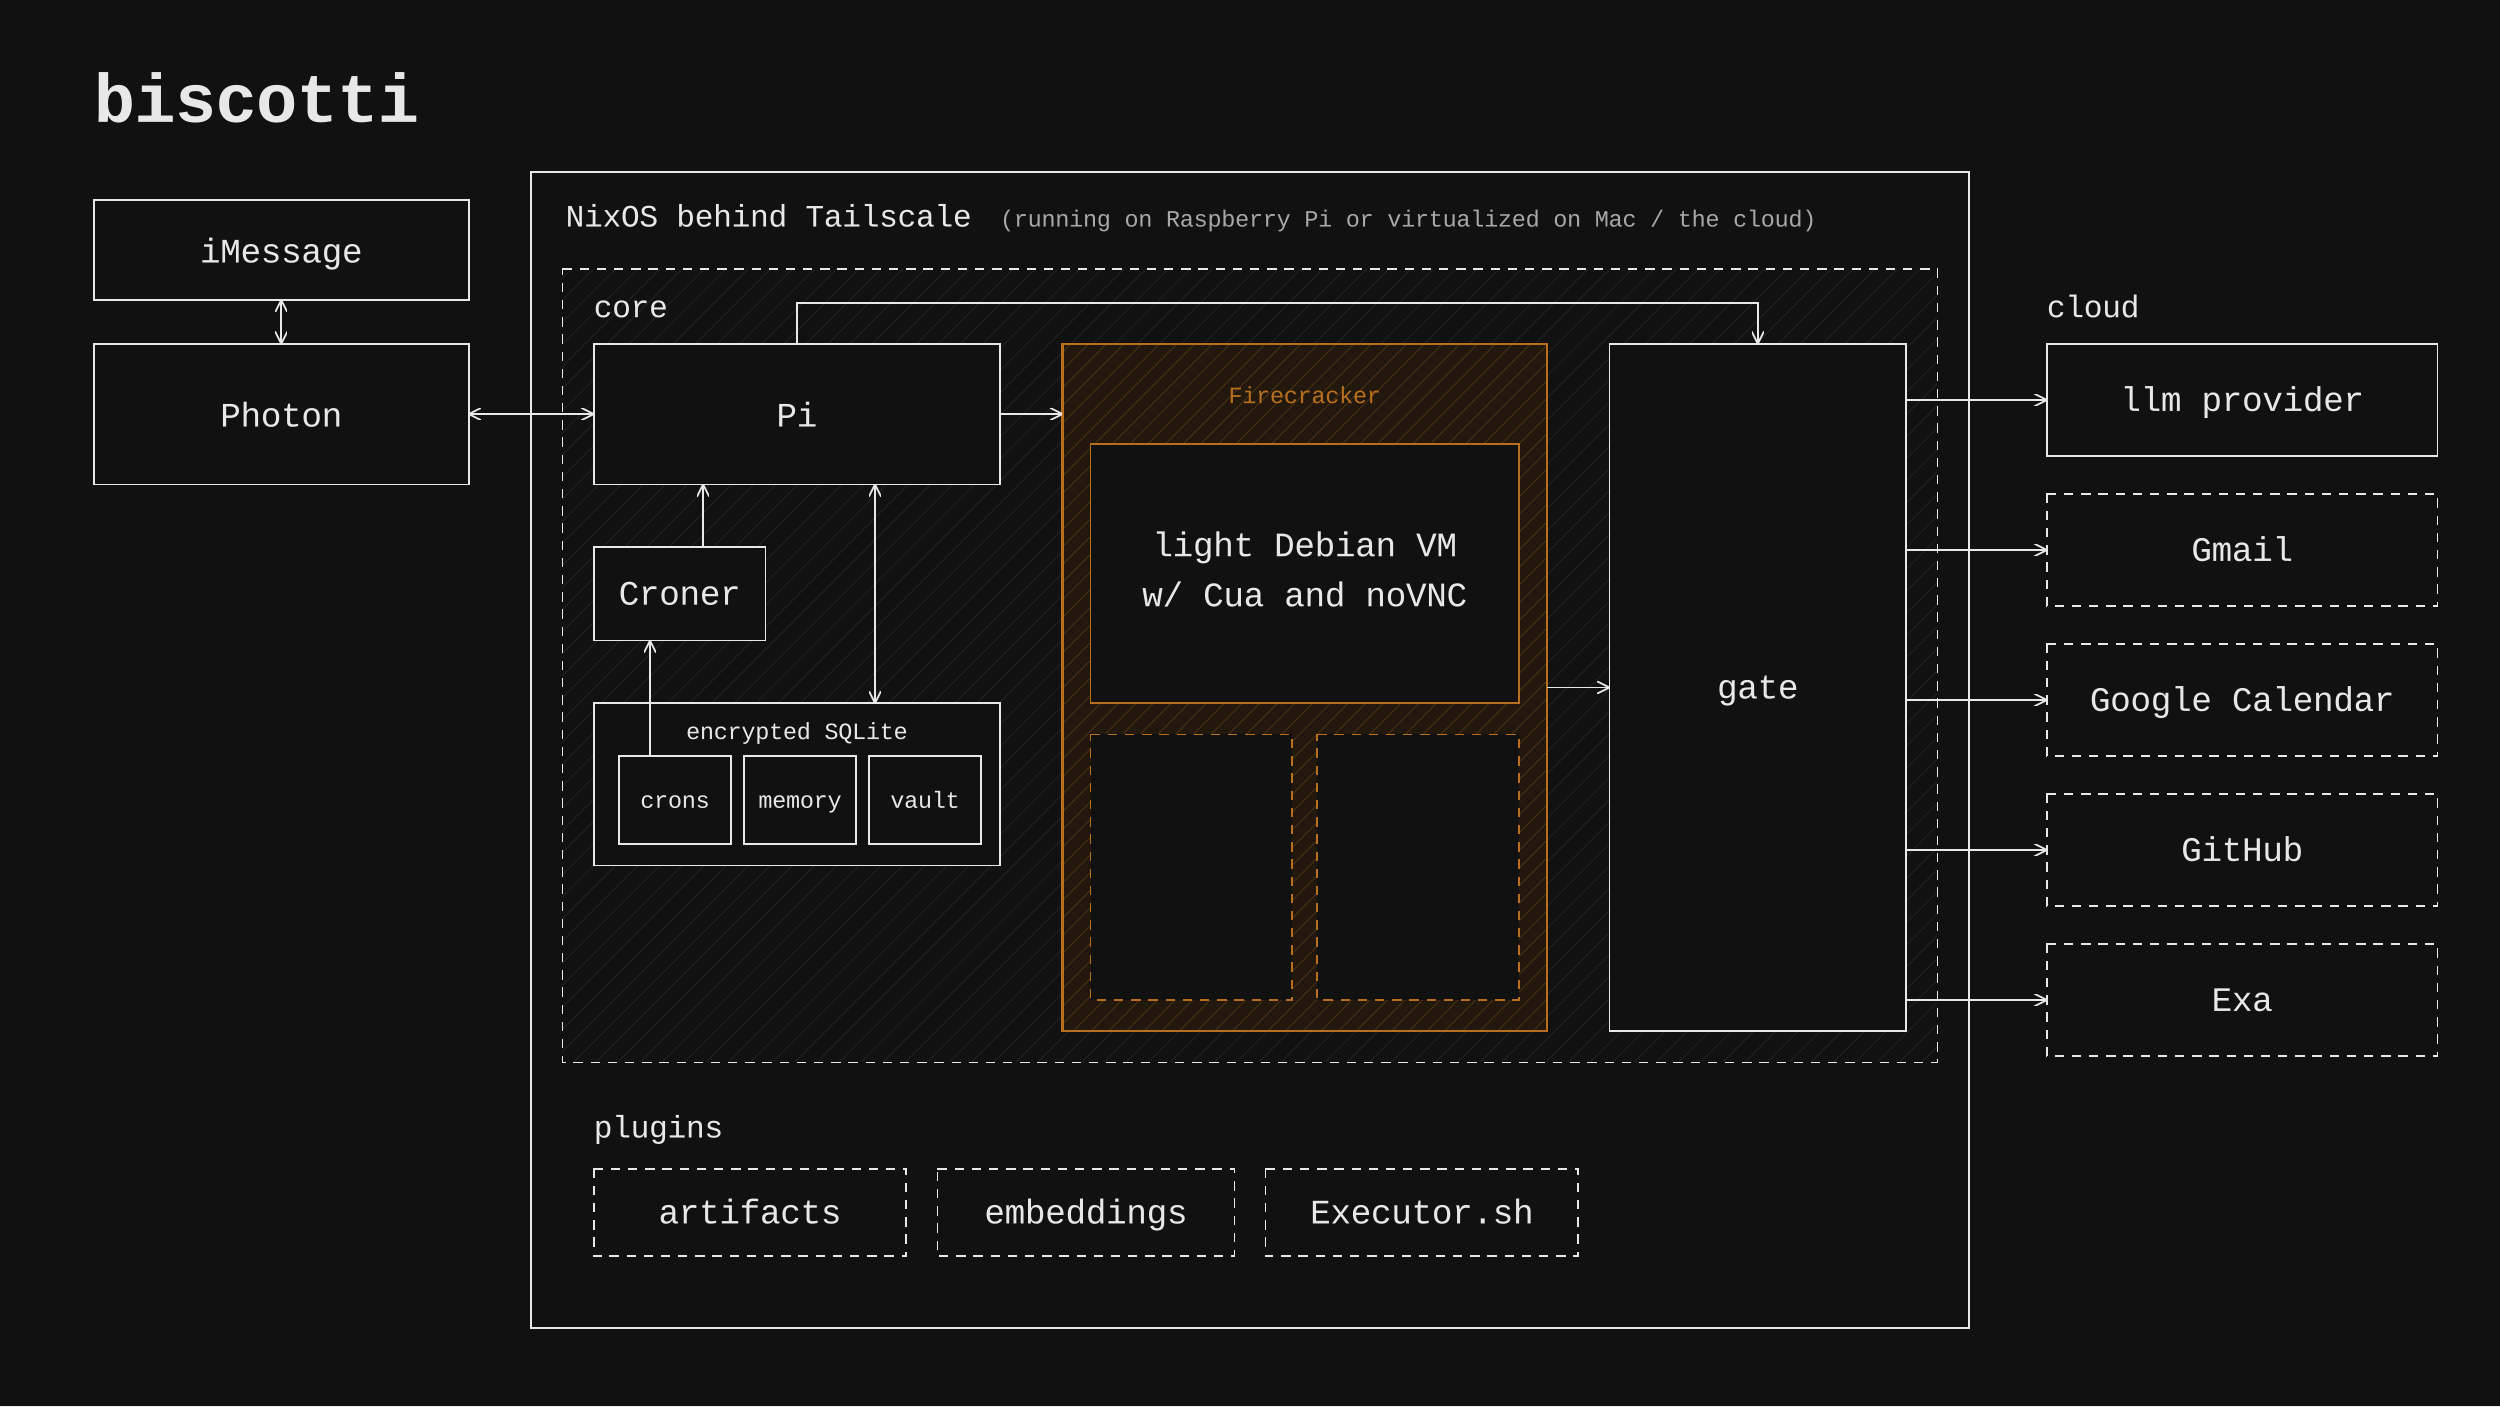
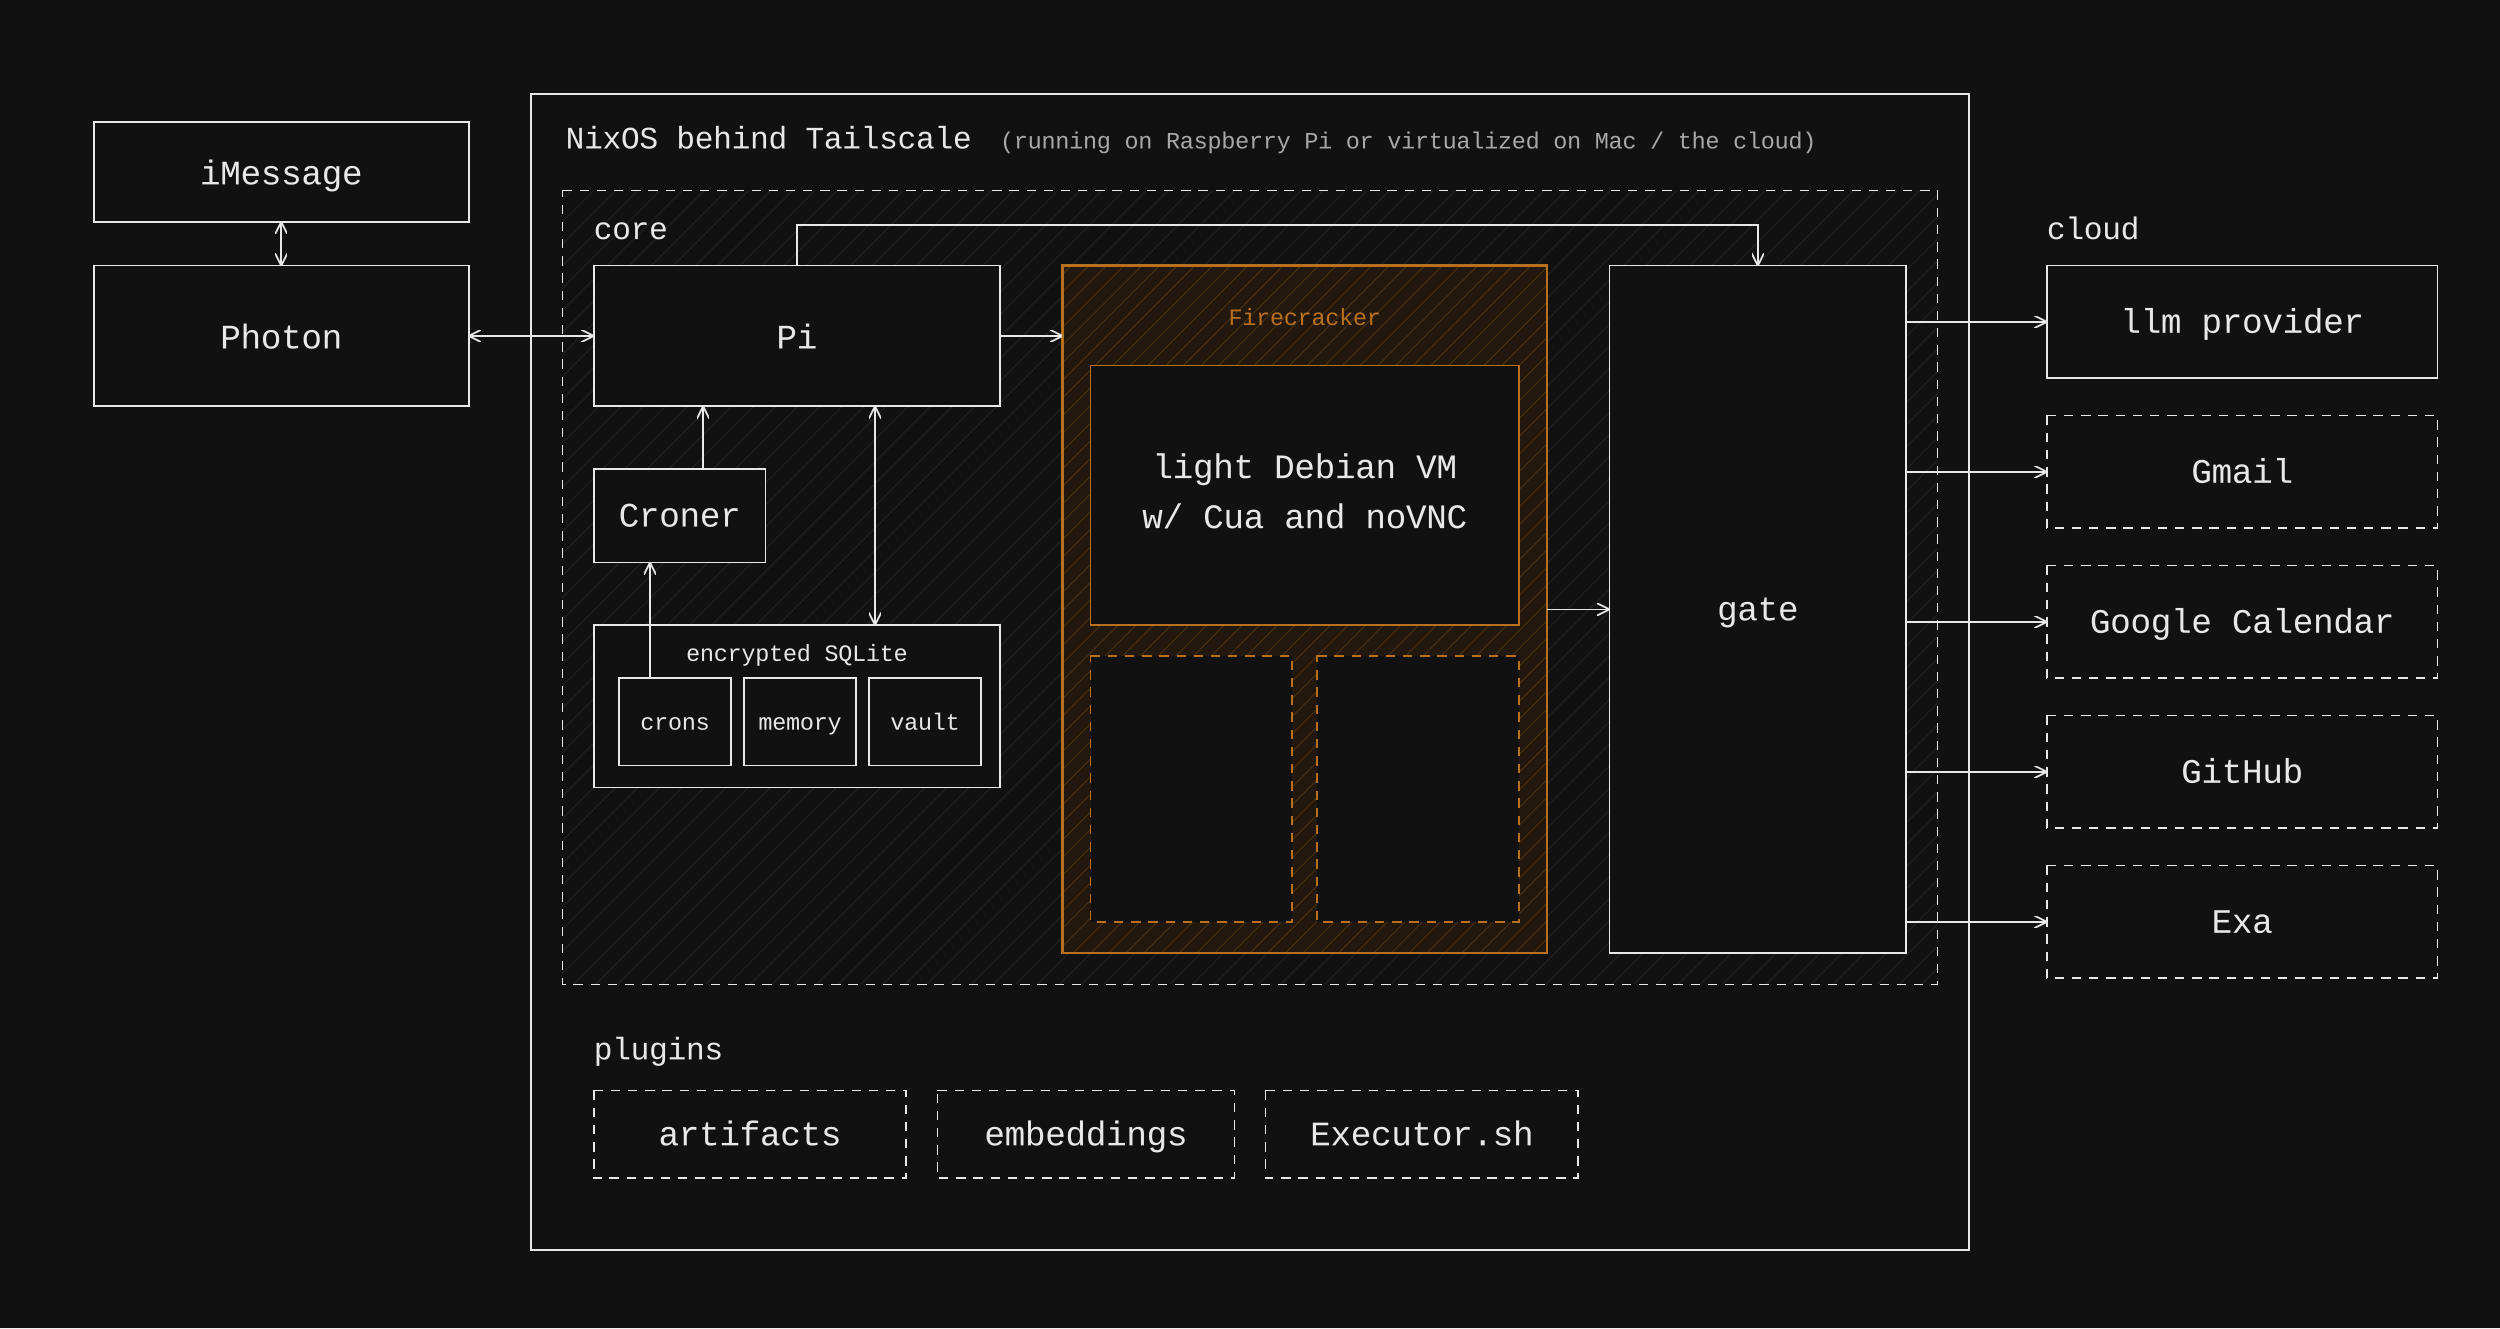
- <svg xmlns="http://www.w3.org/2000/svg" viewBox="0 0 1600 900" width="1600" height="900">
+ <svg xmlns="http://www.w3.org/2000/svg" viewBox="0 50 1600 850" width="1600" height="850">
  <style>
    text { font-family: ui-monospace, SFMono-Regular, Menlo, Monaco, Consolas, "Liberation Mono", "Courier New", monospace; letter-spacing: -0.01em; fill: #e8e8e8; }
    .l { font-size: 22px; text-anchor: middle; }
    .s { font-size: 15px; text-anchor: middle; }
    .h { font-size: 20px; }
    .n { font-size: 15px; fill: #a8a8a8; }
    rect, path { fill: none; stroke: #e8e8e8; stroke-width: 1; shape-rendering: crispEdges; }
    rect.b { fill: #111; }
    .vm { stroke: #b8701f; }
    .fc { fill: #b8701f; }
    .d { stroke-dasharray: 6 5; }
    .w { stroke-width: 1.5; }
  </style>
  <defs>
    <marker id="a" viewBox="0 0 10 10" refX="10" refY="5" markerWidth="8" markerHeight="8" orient="auto-start-reverse">
      <path d="M0 0L10 5L0 10" style="stroke-width: 1.5; shape-rendering: auto" />
    </marker>
    <pattern id="hatch" width="10" height="10" patternUnits="userSpaceOnUse" patternTransform="rotate(45)">
      <path d="M0 0V10" style="stroke: #fff; stroke-opacity: 0.09; shape-rendering: auto" />
    </pattern>
    <pattern id="fchatch" width="8" height="8" patternUnits="userSpaceOnUse" patternTransform="rotate(45)">
      <rect width="8" height="8" style="fill: #22180d; stroke: none" />
      <path d="M0 0V8" style="stroke: #b8701f; stroke-opacity: 0.35; shape-rendering: auto" />
    </pattern>
  </defs>
-   <rect x="0" y="0" width="1600" height="900" style="fill: #111; stroke: none" />
-   <text x="60" y="78" style="font-size: 44px; font-weight: 700">biscotti</text>
+   <rect x="0" y="50" width="1600" height="850" style="fill: #111; stroke: none" />
  <rect x="60" y="128" width="240" height="64" />
  <text class="l" x="180" y="168">iMessage</text>
  <rect x="60" y="220" width="240" height="90" />
  <text class="l" x="180" y="273">Photon</text>
  <rect class="w" x="340" y="110" width="920" height="740" />
  <text class="h" x="362" y="145">NixOS behind Tailscale</text>
  <text class="n" x="640" y="145">(running on Raspberry Pi or virtualized on Mac / the cloud)</text>
  <rect class="d" x="360" y="172" width="880" height="508" style="fill: url(#hatch)" />
  <text class="h" x="380" y="203">core</text>
  <rect class="b" x="380" y="220" width="260" height="90" />
  <text class="l" x="510" y="273">Pi</text>
  <rect class="b" x="380" y="350" width="110" height="60" />
  <text class="l" x="435" y="387">Croner</text>
  <rect class="b" x="380" y="450" width="260" height="104" />
  <text class="s" x="510" y="473">encrypted SQLite</text>
  <rect class="b" x="396" y="484" width="72" height="56" />
  <text class="s" x="432" y="517">crons</text>
  <rect class="b" x="476" y="484" width="72" height="56" />
  <text class="s" x="512" y="517">memory</text>
  <rect class="b" x="556" y="484" width="72" height="56" />
  <text class="s" x="592" y="517">vault</text>
  <rect class="vm" x="680" y="220" width="310" height="440" style="fill: url(#fchatch); stroke-width: 1.5" />
  <text class="s fc" x="835" y="258">Firecracker</text>
  <rect class="b vm" x="698" y="284" width="274" height="166" />
  <text class="l" x="835" y="356">light Debian VM</text>
  <text class="l" x="835" y="388">w/ Cua and noVNC</text>
  <rect class="d b vm" x="698" y="470" width="129" height="170" />
  <rect class="d b vm" x="843" y="470" width="129" height="170" />
  <rect class="b" x="1030" y="220" width="190" height="440" />
  <text class="l" x="1125" y="447">gate</text>
  <text class="h" x="380" y="728">plugins</text>
  <rect class="d" x="380" y="748" width="200" height="56" />
  <text class="l" x="480" y="783">artifacts</text>
  <rect class="d" x="600" y="748" width="190" height="56" />
  <text class="l" x="695" y="783">embeddings</text>
  <rect class="d" x="810" y="748" width="200" height="56" />
  <text class="l" x="910" y="783">Executor.sh</text>
  <text class="h" x="1310" y="203">cloud</text>
  <rect x="1310" y="220" width="250" height="72" />
  <text class="l" x="1435" y="263">llm provider</text>
  <rect class="d" x="1310" y="316" width="250" height="72" />
  <text class="l" x="1435" y="359">Gmail</text>
  <rect class="d" x="1310" y="412" width="250" height="72" />
  <text class="l" x="1435" y="455">Google Calendar</text>
  <rect class="d" x="1310" y="508" width="250" height="72" />
  <text class="l" x="1435" y="551">GitHub</text>
  <rect class="d" x="1310" y="604" width="250" height="72" />
  <text class="l" x="1435" y="647">Exa</text>
  <path d="M180 192V220" marker-start="url(#a)" marker-end="url(#a)" />
  <path d="M300 265H380" marker-start="url(#a)" marker-end="url(#a)" />
  <path d="M416 484V410" marker-end="url(#a)" />
  <path d="M450 350V310" marker-end="url(#a)" />
  <path d="M560 310V450" marker-start="url(#a)" marker-end="url(#a)" />
  <path d="M640 265H680" marker-end="url(#a)" />
  <path d="M510 220V194H1125V220" marker-end="url(#a)" />
  <path d="M990 440H1030" marker-end="url(#a)" />
  <path d="M1220 256H1310" marker-end="url(#a)" />
  <path d="M1220 352H1310" marker-end="url(#a)" />
  <path d="M1220 448H1310" marker-end="url(#a)" />
  <path d="M1220 544H1310" marker-end="url(#a)" />
  <path d="M1220 640H1310" marker-end="url(#a)" />
</svg>
